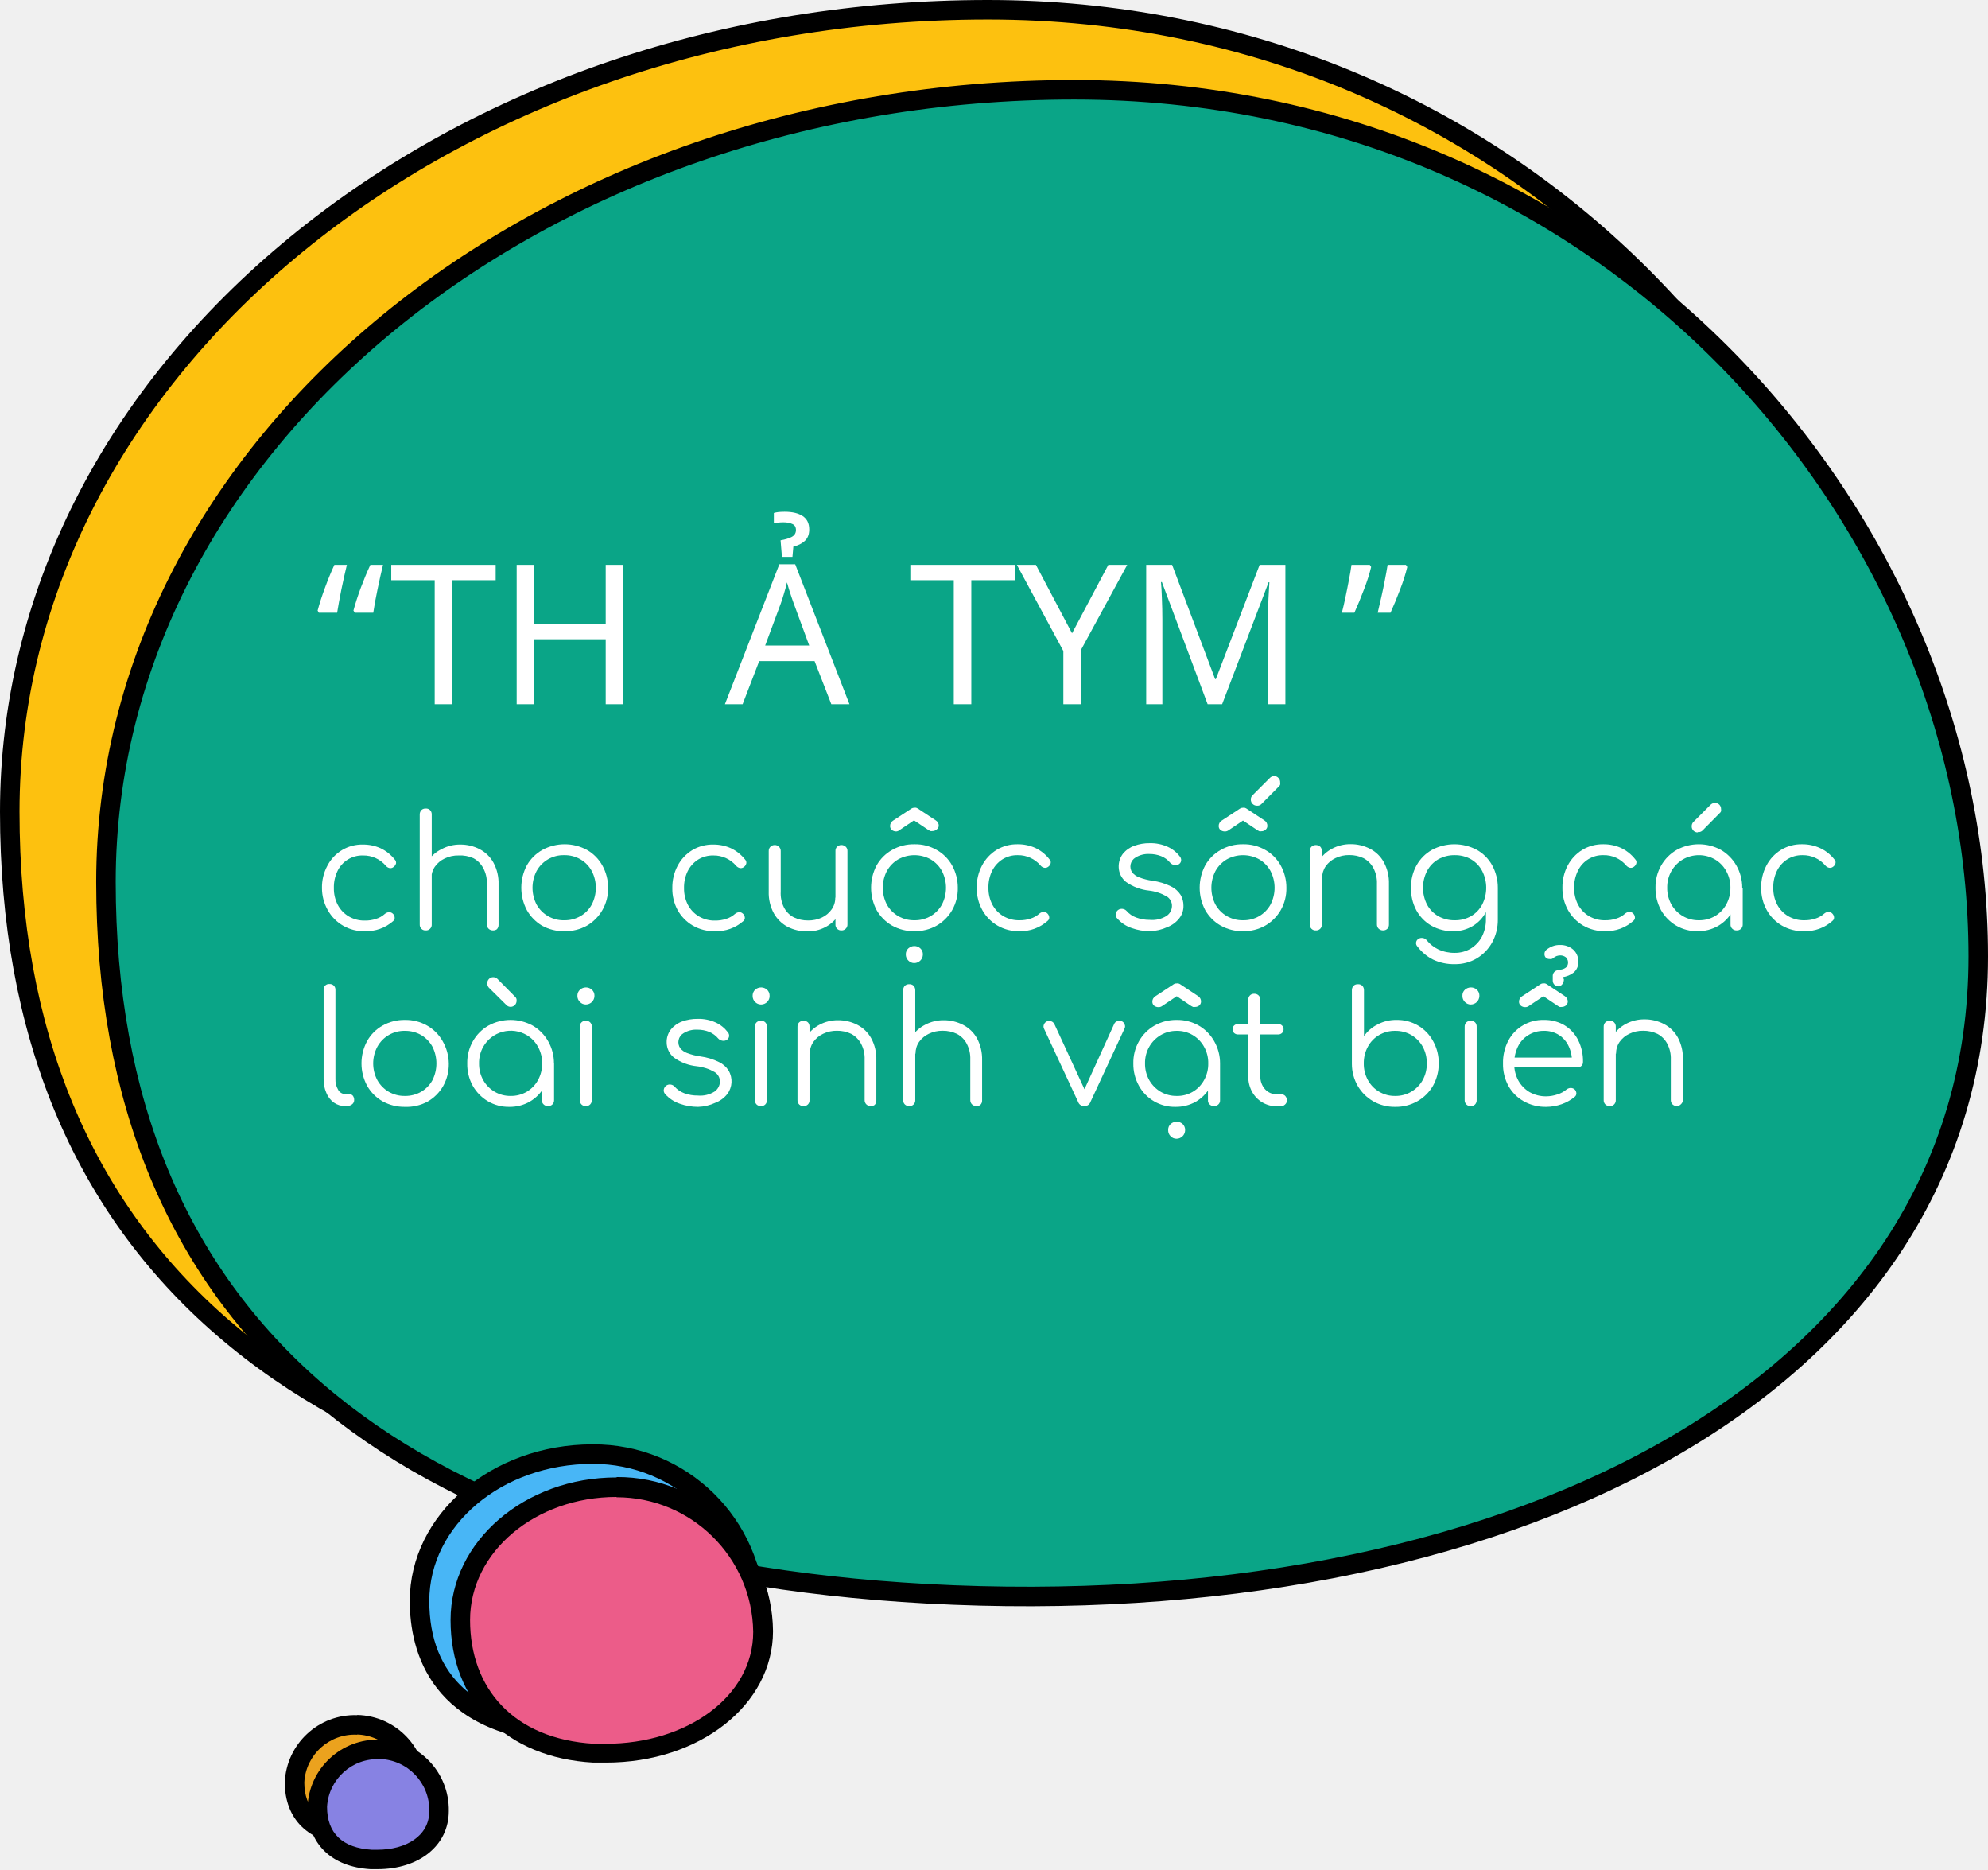
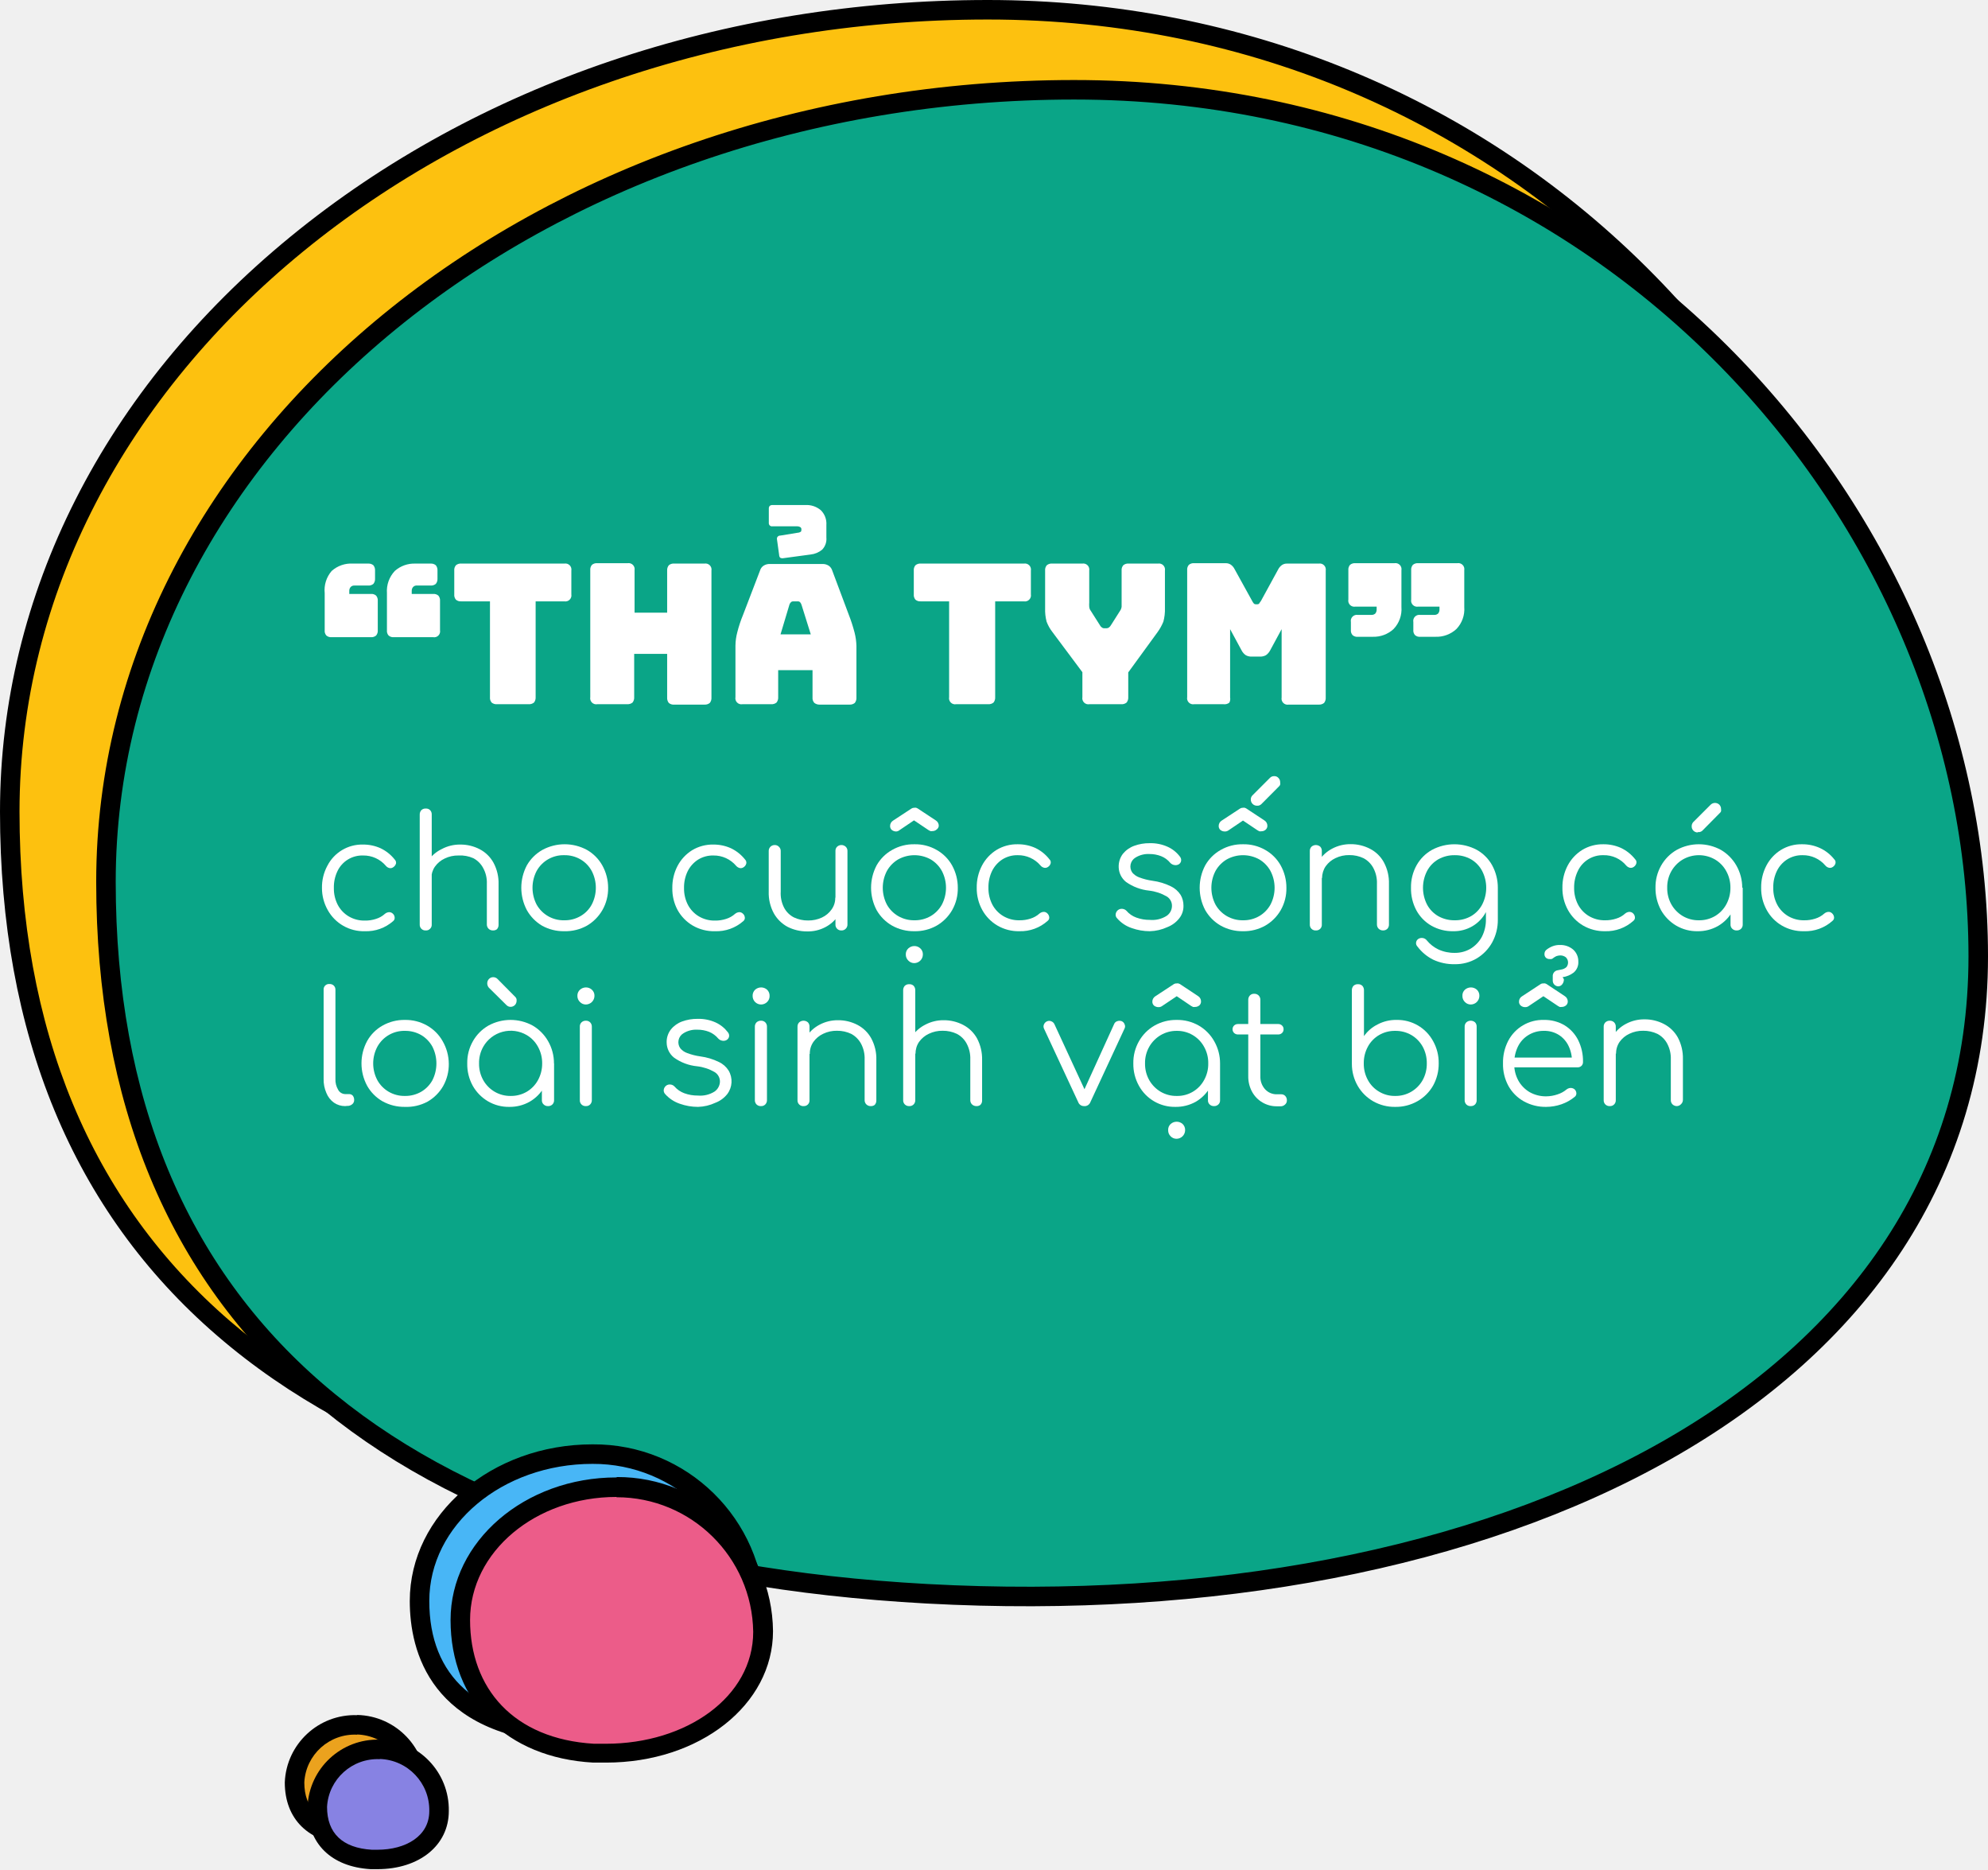
<svg xmlns="http://www.w3.org/2000/svg" viewBox="0 0 203.76 191.54">
  <g id="Layer_2" data-name="Layer 2">
    <g id="bubble_talk" data-name="bubble talk">
      <path d="M36.34,188l-.62,0c-3.51-.21-5.53-2.18-5.53-5.39a6.25,6.25,0,0,1,12.48.46C42.67,186,40.07,188,36.34,188Z" fill="#eba21e" />
      <path d="M36.61,177.73a5.24,5.24,0,0,1,5.06,5.35c0,2.54-2.39,3.95-5.33,3.95l-.56,0c-3-.18-4.59-1.69-4.59-4.39a5.17,5.17,0,0,1,5.42-4.89m0-2a7.18,7.18,0,0,0-7.42,6.89c0,3.76,2.42,6.14,6.47,6.39l.68,0c4.32,0,7.33-2.45,7.33-5.95a7.22,7.22,0,0,0-7.06-7.35Z" />
      <path d="M38.65,190.54l-.63,0c-3.51-.21-5.53-2.18-5.53-5.39a6.25,6.25,0,0,1,12.48.46C45,188.5,42.37,190.54,38.65,190.54Z" fill="#8782e3" />
      <path d="M38.91,180.24A5.24,5.24,0,0,1,44,185.59c0,2.54-2.39,3.95-5.32,3.95l-.57,0c-3-.18-4.59-1.69-4.59-4.39a5.18,5.18,0,0,1,5.42-4.89m0-2a7.18,7.18,0,0,0-7.42,6.89c0,3.75,2.42,6.14,6.47,6.38q.34,0,.69,0c4.31,0,7.32-2.45,7.32-5.95a7.22,7.22,0,0,0-7.06-7.35Z" />
      <path d="M96.41,157.39c-3.4,0-6.87-.09-10.32-.28C30.42,154.09,1,128.52,1,83.17S46,1,101.25,1c25.91,0,49.92,9.9,67.59,27.89C185.4,45.74,194.9,68.31,194.9,90.8,194.9,130.63,155.32,157.39,96.41,157.39Z" fill="#fdc10f" />
      <path d="M101.25,2c54.81,0,92.65,44,92.65,88.8,0,42.17-43.76,65.59-97.49,65.59-3.38,0-6.81-.09-10.27-.28C31.4,153.14,2,128,2,83.17S46.43,2,101.25,2m0-2C74.28,0,48.9,8.6,29.8,24.23S0,60.88,0,83.17C0,106,7.48,124.11,22.24,136.85,36.82,149.45,58.29,156.6,86,158.11c3.47.19,7,.28,10.38.28,27.42,0,52.27-6.14,70-17.29,19.32-12.17,29.53-29.57,29.53-50.3,0-22.76-9.6-45.58-26.35-62.61C151.69,10,127.43,0,101.25,0Z" />
      <path d="M202.76,98c0,44.83-49.46,68.47-107.76,65.31-54.74-3-84.14-28.11-84.14-72.94S55.29,9.2,110.1,9.2,202.76,53.17,202.76,98Z" fill="#0aa587" stroke="#000" stroke-miterlimit="10" stroke-width="2" />
      <path d="M59.91,177.73c-.59,0-1.18,0-1.79,0C48.35,177.14,43,172.3,43,164.05S50.94,149,60.73,149a16.55,16.55,0,0,1,16.65,16.38C77.38,172.77,70.36,177.73,59.91,177.73Z" fill="#48b6f6" />
      <path d="M60.73,150a15.59,15.59,0,0,1,15.65,15.38c0,7.31-7.39,11.36-16.47,11.36-.57,0-1.15,0-1.73,0C48.93,176.17,44,171.82,44,164.05S51.47,150,60.73,150m0-2C50.38,148,42,155.19,42,164.05c0,5.13,2.09,13.85,16.1,14.63.61,0,1.23,0,1.84,0,11,0,18.47-5.37,18.47-13.36A17.55,17.55,0,0,0,60.73,148Z" />
      <path d="M62.11,179.68c-.41,0-.83,0-1.25,0C52.42,179.18,47.18,174,47.18,166c0-7.5,7.18-13.61,16-13.61a14.94,14.94,0,0,1,15,14.79C78.23,174.2,71.15,179.68,62.11,179.68Z" fill="#ec5c89" />
      <path d="M63.2,153.42a14,14,0,0,1,14,13.79c0,6.65-6.82,11.47-15.11,11.47l-1.21,0C52.63,178.19,48.18,173,48.18,166s6.72-12.61,15-12.61m0-2c-9.39,0-17,6.55-17,14.61,0,8.38,5.74,14.12,14.62,14.61.44,0,.88,0,1.32,0,9.59,0,17.11-5.92,17.11-13.47a15.94,15.94,0,0,0-16-15.79Z" />
-       <text transform="translate(32.32 72.16)" font-size="20" fill="#fff" font-family="Bungee-Regular, Bungee">“TH<tspan x="41.98" y="0" letter-spacing="0em">Ả</tspan>
-         <tspan x="56.48" y="0" letter-spacing="-0.01em"> </tspan>
-         <tspan x="60.78" y="0" letter-spacing="0em">TYM</tspan>
-         <tspan x="104.98" y="0" letter-spacing="-0.01em">”</tspan>
-       </text>
+       <path d="M36.18,57.75h1.54a.77.77,0,0,1,.55.17.79.79,0,0,1,.17.55v.81a.79.79,0,0,1-.17.55.77.77,0,0,1-.55.17H36.34a.49.49,0,0,0-.4.15.57.57,0,0,0-.14.4v.31H38a.73.73,0,0,1,.55.17.75.75,0,0,1,.17.55v3a.74.74,0,0,1-.17.54.73.73,0,0,1-.55.17h-4a.73.73,0,0,1-.55-.17.7.7,0,0,1-.17-.54V60.78A3,3,0,0,1,34,58.5,3,3,0,0,1,36.18,57.75Zm6.4,0h1.54a.77.77,0,0,1,.55.17.79.79,0,0,1,.17.55v.81a.79.79,0,0,1-.17.55.77.77,0,0,1-.55.17H42.74a.47.47,0,0,0-.4.15.57.57,0,0,0-.14.4v.31h2.18a.74.74,0,0,1,.55.17.75.75,0,0,1,.17.55v3a.61.61,0,0,1-.72.71h-4a.71.71,0,0,1-.55-.17.7.7,0,0,1-.17-.54V60.78a3,3,0,0,1,.81-2.28A3,3,0,0,1,42.58,57.75Z" fill="#fff" />
+       <path d="M54.18,72.16H50.94a.77.77,0,0,1-.55-.17.75.75,0,0,1-.17-.56V61.62H47.28a.75.75,0,0,1-.55-.17.74.74,0,0,1-.17-.55V58.47a.74.74,0,0,1,.17-.55.75.75,0,0,1,.55-.17H57.84a.62.62,0,0,1,.72.72V60.9a.62.62,0,0,1-.72.72H54.9v9.81a.8.8,0,0,1-.17.56A.79.79,0,0,1,54.18,72.16Z" fill="#fff" />
+       <path d="M64.32,72.16h-3.1a.62.62,0,0,1-.72-.73v-13a.74.74,0,0,1,.17-.55.75.75,0,0,1,.55-.17h3.1a.62.62,0,0,1,.72.72v4.35h3.34V58.47a.79.79,0,0,1,.17-.55.75.75,0,0,1,.55-.17h3.1a.62.62,0,0,1,.72.72v13a.8.8,0,0,1-.17.56.79.79,0,0,1-.55.17H69.1a.75.75,0,0,1-.55-.17.8.8,0,0,1-.17-.56V67H65v4.43a.8.8,0,0,1-.17.56A.79.79,0,0,1,64.32,72.16Z" fill="#fff" />
+       <path d="M79.76,71.43a.8.8,0,0,1-.17.56.79.79,0,0,1-.55.17H76.1a.62.62,0,0,1-.72-.73V66.16a5.62,5.62,0,0,1,.19-1.38A13,13,0,0,1,76.16,63l1.74-4.54a.89.89,0,0,1,.37-.5,1.14,1.14,0,0,1,.65-.17H84.3a1.14,1.14,0,0,1,.63.17.93.93,0,0,1,.37.5L87,63a16.34,16.34,0,0,1,.59,1.82,6.14,6.14,0,0,1,.19,1.38v5.27a.8.8,0,0,1-.17.56.79.79,0,0,1-.55.17h-3a.87.87,0,0,1-.59-.17.72.72,0,0,1-.19-.56v-2.8H79.76Zm3.32-14.61-2.82.38a.46.46,0,0,1-.29-.05.38.38,0,0,1-.11-.27l-.22-1.59A.33.33,0,0,1,79.7,55a.35.35,0,0,1,.28-.12l1.78-.29a.52.52,0,0,0,.29-.09c.06,0,.09-.12.09-.25A.25.25,0,0,0,82,54a.6.6,0,0,0-.27-.07H79.18a.35.35,0,0,1-.29-.09.37.37,0,0,1-.09-.29V52.13a.42.42,0,0,1,.09-.29.43.43,0,0,1,.29-.09h3.36a2.26,2.26,0,0,1,1.59.53,1.93,1.93,0,0,1,.57,1.51v1.29a1.58,1.58,0,0,1-.44,1.25A2.23,2.23,0,0,1,83.08,56.82ZM80.9,62,80,65H83.1l-.94-3A.72.72,0,0,0,82,61.7a.28.28,0,0,0-.21-.08h-.5a.28.28,0,0,0-.21.08A.61.61,0,0,0,80.9,62Z" fill="#fff" />
+       <path d="M101.28,72.16H98a.62.62,0,0,1-.72-.73V61.62H94.38a.75.75,0,0,1-.55-.17.74.74,0,0,1-.17-.55V58.47a.74.74,0,0,1,.17-.55.75.75,0,0,1,.55-.17h10.56a.62.62,0,0,1,.72.72V60.9a.62.62,0,0,1-.72.72H102v9.81a.8.8,0,0,1-.17.56A.79.79,0,0,1,101.28,72.16Z" fill="#fff" />
+       <path d="M114.9,72.16h-3.24a.62.62,0,0,1-.72-.73V68.88l-3.06-4.1a4.1,4.1,0,0,1-.61-1.08,4.78,4.78,0,0,1-.15-1.38V58.47a.74.74,0,0,1,.17-.55.75.75,0,0,1,.55-.17h3.08a.62.62,0,0,1,.72.72v3.28a3,3,0,0,0,0,.42.75.75,0,0,0,.16.42l.92,1.45a.6.6,0,0,0,.21.25.4.4,0,0,0,.27.09h.2a.44.44,0,0,0,.27-.09.79.79,0,0,0,.21-.25l.92-1.45a.94.94,0,0,0,.16-.42c0-.14,0-.28,0-.42V58.47a.74.74,0,0,1,.17-.55.75.75,0,0,1,.55-.17h3a.62.62,0,0,1,.72.72v3.85a4.72,4.72,0,0,1-.16,1.38,5.08,5.08,0,0,1-.6,1.08l-3,4.12v2.53a.8.8,0,0,1-.17.56A.79.79,0,0,1,114.9,72.16Z" fill="#fff" />
+       <path d="M125.4,72.16h-3a.62.62,0,0,1-.72-.73v-13a.74.74,0,0,1,.17-.55.75.75,0,0,1,.55-.17h3.22a.9.9,0,0,1,.53.15,1.23,1.23,0,0,1,.39.46l1.8,3.26a1.3,1.3,0,0,0,.17.26.24.24,0,0,0,.19.08h.18a.26.26,0,0,0,.19-.08c0-.06.1-.14.17-.26L131,58.36a1.23,1.23,0,0,1,.39-.46.88.88,0,0,1,.53-.15h3.24a.62.62,0,0,1,.72.72v13a.8.8,0,0,1-.17.56.79.79,0,0,1-.55.17h-3.08a.62.62,0,0,1-.72-.73v-7l-1.18,2.18a1.39,1.39,0,0,1-.43.49,1.22,1.22,0,0,1-.63.14h-.8a1.18,1.18,0,0,1-.63-.14,1.3,1.3,0,0,1-.43-.49l-1.18-2.18v7A.8.8,0,0,1,126,72,.79.79,0,0,1,125.4,72.16Z" fill="#fff" />
+       <path d="M140.72,65.25h-1.54a.71.71,0,0,1-.55-.17.7.7,0,0,1-.17-.54v-.8a.62.62,0,0,1,.72-.73h1.38a.57.57,0,0,0,.4-.14.62.62,0,0,0,.14-.41v-.3h-2.18a.62.62,0,0,1-.72-.73v-3a.74.74,0,0,1,.17-.55.75.75,0,0,1,.55-.17h4a.62.62,0,0,1,.72.72v3.77a2.93,2.93,0,0,1-.81,2.26A3,3,0,0,1,140.72,65.25Zm6.4,0h-1.54a.71.71,0,0,1-.55-.17.7.7,0,0,1-.17-.54v-.8a.62.62,0,0,1,.72-.73H147a.57.57,0,0,0,.4-.14.62.62,0,0,0,.14-.41v-.3h-2.18a.62.62,0,0,1-.72-.73v-3a.74.74,0,0,1,.17-.55.75.75,0,0,1,.55-.17h4a.62.62,0,0,1,.72.72v3.77a2.93,2.93,0,0,1-.81,2.26A3,3,0,0,1,147.12,65.25Z" fill="#fff" />
      <path d="M37.39,95.42a4.21,4.21,0,0,1-3.8-2.17A4.57,4.57,0,0,1,33,91a4.63,4.63,0,0,1,.55-2.28,4,4,0,0,1,3.66-2.18,4.3,4.3,0,0,1,1.8.38,4.09,4.09,0,0,1,1.45,1.16.45.45,0,0,1,.13.4.68.68,0,0,1-.28.38.48.48,0,0,1-.39.09.67.67,0,0,1-.37-.23,3,3,0,0,0-2.34-1.06,2.81,2.81,0,0,0-2.63,1.62A3.79,3.79,0,0,0,34.22,91a3.61,3.61,0,0,0,.4,1.72,3,3,0,0,0,1.12,1.18,3.12,3.12,0,0,0,1.65.43,3.41,3.41,0,0,0,1.14-.17,2.39,2.39,0,0,0,.92-.52.74.74,0,0,1,.4-.17.53.53,0,0,1,.39.13.57.57,0,0,1,.21.4.41.41,0,0,1-.15.38A4.16,4.16,0,0,1,37.39,95.42Z" fill="#fff" />
      <path d="M43.65,91.77a.62.62,0,0,1-.46-.17.64.64,0,0,1-.17-.45V83.47a.65.65,0,0,1,.17-.46.61.61,0,0,1,.46-.16.57.57,0,0,1,.43.16.61.61,0,0,1,.17.46v7.68a.6.6,0,0,1-.17.45A.58.58,0,0,1,43.65,91.77Zm0,3.57a.58.58,0,0,1-.63-.61V87.21a.61.61,0,0,1,.17-.45.62.62,0,0,1,.46-.17.58.58,0,0,1,.43.17.57.57,0,0,1,.17.45v7.52a.55.55,0,0,1-.17.44A.54.54,0,0,1,43.65,95.34Zm6.87,0a.6.6,0,0,1-.62-.61V90.57a3.1,3.1,0,0,0-.38-1.63,2.42,2.42,0,0,0-1-1A3.3,3.3,0,0,0,47,87.66a3.12,3.12,0,0,0-1.42.31,2.55,2.55,0,0,0-1,.83,2.08,2.08,0,0,0-.37,1.2h-.88a3.47,3.47,0,0,1,.55-1.8A3.56,3.56,0,0,1,45.28,87a3.94,3.94,0,0,1,1.89-.46,4.25,4.25,0,0,1,2,.48,3.41,3.41,0,0,1,1.41,1.38,4.39,4.39,0,0,1,.52,2.22v4.16a.64.64,0,0,1-.17.44A.62.62,0,0,1,50.52,95.34Z" fill="#fff" />
      <path d="M57.84,95.42a4.55,4.55,0,0,1-2.29-.57A4.33,4.33,0,0,1,54,93.26a4.91,4.91,0,0,1,0-4.59,4.23,4.23,0,0,1,1.59-1.58,4.79,4.79,0,0,1,4.57,0,4.18,4.18,0,0,1,1.57,1.58,4.71,4.71,0,0,1,.6,2.3,4.46,4.46,0,0,1-.59,2.29,4.38,4.38,0,0,1-1.58,1.59A4.54,4.54,0,0,1,57.84,95.42Zm0-1.12a3.19,3.19,0,0,0,1.66-.43,3,3,0,0,0,1.15-1.18,3.73,3.73,0,0,0,0-3.44,3.06,3.06,0,0,0-1.15-1.19,3.19,3.19,0,0,0-1.66-.43A3.14,3.14,0,0,0,55,89.25a3.73,3.73,0,0,0,0,3.44,3.16,3.16,0,0,0,2.83,1.61Z" fill="#fff" />
      <path d="M73.28,95.42A4.31,4.31,0,0,1,71,94.84a4.23,4.23,0,0,1-1.55-1.59A4.57,4.57,0,0,1,68.91,91a4.74,4.74,0,0,1,.54-2.28,4.18,4.18,0,0,1,1.49-1.6,4.06,4.06,0,0,1,2.18-.58,4.3,4.3,0,0,1,1.8.38,4.09,4.09,0,0,1,1.45,1.16.44.44,0,0,1,.12.4.62.62,0,0,1-.27.38.5.5,0,0,1-.39.09.73.73,0,0,1-.38-.23,3,3,0,0,0-2.33-1.06,2.86,2.86,0,0,0-1.58.43,3,3,0,0,0-1.06,1.19A3.78,3.78,0,0,0,70.11,91a3.61,3.61,0,0,0,.4,1.72,3,3,0,0,0,1.12,1.18,3.12,3.12,0,0,0,1.65.43,3.49,3.49,0,0,0,1.14-.17,2.47,2.47,0,0,0,.92-.52.74.74,0,0,1,.4-.17.49.49,0,0,1,.38.13.58.58,0,0,1,.22.4.41.41,0,0,1-.15.38A4.16,4.16,0,0,1,73.28,95.42Z" fill="#fff" />
      <path d="M82.72,95.44a4.38,4.38,0,0,1-2-.47,3.55,3.55,0,0,1-1.41-1.39,4.39,4.39,0,0,1-.52-2.22V87.2a.6.6,0,0,1,.17-.43.6.6,0,0,1,.44-.18.57.57,0,0,1,.44.18.57.57,0,0,1,.18.43v4.16A3.2,3.2,0,0,0,80.36,93a2.36,2.36,0,0,0,1,1,3.3,3.3,0,0,0,1.46.32,3.25,3.25,0,0,0,1.42-.3,2.51,2.51,0,0,0,1-.84,2,2,0,0,0,.37-1.2h.88a3.6,3.6,0,0,1-.55,1.8A3.56,3.56,0,0,1,84.6,95,3.82,3.82,0,0,1,82.72,95.44Zm3.52-.1a.57.57,0,0,1-.44-.17.57.57,0,0,1-.17-.45V87.2a.57.57,0,0,1,.17-.44.65.65,0,0,1,.88,0,.57.57,0,0,1,.18.44v7.52a.58.58,0,0,1-.18.45A.57.57,0,0,1,86.24,95.34Z" fill="#fff" />
      <path d="M93.72,95.42a4.54,4.54,0,0,1-2.28-.57,4.26,4.26,0,0,1-1.59-1.59,4.91,4.91,0,0,1,0-4.59,4.16,4.16,0,0,1,1.59-1.58,4.44,4.44,0,0,1,2.28-.58,4.39,4.39,0,0,1,2.28.58,4.13,4.13,0,0,1,1.58,1.58,4.71,4.71,0,0,1,.59,2.3,4.46,4.46,0,0,1-.58,2.29A4.33,4.33,0,0,1,96,94.85,4.49,4.49,0,0,1,93.72,95.42Zm0-1.12a3.22,3.22,0,0,0,1.67-.43,3.1,3.1,0,0,0,1.15-1.18,3.73,3.73,0,0,0,0-3.44,3.13,3.13,0,0,0-1.15-1.19,3.44,3.44,0,0,0-3.33,0,3.16,3.16,0,0,0-1.16,1.19,3.73,3.73,0,0,0,0,3.44,3.13,3.13,0,0,0,1.16,1.18A3.21,3.21,0,0,0,93.72,94.3Zm-1.85-9.1a.73.73,0,0,1-.46-.15.52.52,0,0,1-.18-.41.64.64,0,0,1,.3-.55l1.89-1.24a.52.52,0,0,1,.3-.08.5.5,0,0,1,.18,0,.59.59,0,0,1,.14.06l1.88,1.24a.64.64,0,0,1,.3.55A.52.52,0,0,1,96,85a.64.64,0,0,1-.44.16.6.6,0,0,1-.2,0l-.19-.1-1.49-1-1.48,1A.6.6,0,0,1,91.87,85.2Zm1.84,13.49a.83.83,0,0,1-.61-.26.85.85,0,0,1-.26-.62.81.81,0,0,1,.27-.64.91.91,0,0,1,.61-.23.88.88,0,0,1,.6.23.81.81,0,0,1,.27.64.89.89,0,0,1-.88.88Z" fill="#fff" />
      <path d="M104.48,95.42a4.29,4.29,0,0,1-2.25-.58,4.23,4.23,0,0,1-1.55-1.59,4.57,4.57,0,0,1-.57-2.28,4.74,4.74,0,0,1,.54-2.28,4.18,4.18,0,0,1,1.49-1.6,4.06,4.06,0,0,1,2.18-.58,4.3,4.3,0,0,1,1.8.38,4,4,0,0,1,1.44,1.16.42.42,0,0,1,.13.4.62.62,0,0,1-.27.38.5.5,0,0,1-.39.09.69.69,0,0,1-.38-.23,3,3,0,0,0-2.33-1.06,2.86,2.86,0,0,0-1.58.43,3,3,0,0,0-1.06,1.19,3.78,3.78,0,0,0-.37,1.72,3.61,3.61,0,0,0,.4,1.72,3,3,0,0,0,1.12,1.18,3.12,3.12,0,0,0,1.65.43,3.49,3.49,0,0,0,1.14-.17,2.47,2.47,0,0,0,.92-.52.74.74,0,0,1,.4-.17.49.49,0,0,1,.38.13.62.62,0,0,1,.22.4.41.41,0,0,1-.15.38A4.16,4.16,0,0,1,104.48,95.42Z" fill="#fff" />
      <path d="M117.85,95.42A5.53,5.53,0,0,1,116,95.1a3.41,3.41,0,0,1-1.5-1,.51.51,0,0,1-.15-.43.65.65,0,0,1,.24-.42.63.63,0,0,1,.47-.12.67.67,0,0,1,.4.2,2.39,2.39,0,0,0,1,.69,3.92,3.92,0,0,0,1.4.24,2.76,2.76,0,0,0,1.71-.41,1.24,1.24,0,0,0,.55-1,1.11,1.11,0,0,0-.55-1,4.63,4.63,0,0,0-1.79-.59,5,5,0,0,1-2.37-.89,2,2,0,0,1-.75-1.52,2.15,2.15,0,0,1,.43-1.36,2.67,2.67,0,0,1,1.16-.82,4.48,4.48,0,0,1,1.58-.27,4.21,4.21,0,0,1,1.85.37,3.24,3.24,0,0,1,1.25,1,.55.55,0,0,1,.13.43.51.51,0,0,1-.25.37.66.66,0,0,1-.44.07.73.73,0,0,1-.43-.23,2.29,2.29,0,0,0-.93-.68,3.22,3.22,0,0,0-1.21-.22,2.45,2.45,0,0,0-1.41.36,1.07,1.07,0,0,0-.33,1.55,1.74,1.74,0,0,0,.69.48,6.38,6.38,0,0,0,1.37.35,6.06,6.06,0,0,1,1.89.57,2.44,2.44,0,0,1,1,.88,2.17,2.17,0,0,1,.29,1.09,2,2,0,0,1-.44,1.32,2.86,2.86,0,0,1-1.21.89A4.57,4.57,0,0,1,117.85,95.42Z" fill="#fff" />
      <path d="M127.4,95.42a4.54,4.54,0,0,1-2.28-.57,4.26,4.26,0,0,1-1.59-1.59,4.91,4.91,0,0,1,0-4.59,4.16,4.16,0,0,1,1.59-1.58,4.44,4.44,0,0,1,2.28-.58,4.39,4.39,0,0,1,2.28.58,4.13,4.13,0,0,1,1.58,1.58,4.71,4.71,0,0,1,.59,2.3,4.46,4.46,0,0,1-.58,2.29,4.33,4.33,0,0,1-1.59,1.59A4.49,4.49,0,0,1,127.4,95.42Zm0-1.12a3.22,3.22,0,0,0,1.67-.43,3.1,3.1,0,0,0,1.15-1.18,3.73,3.73,0,0,0,0-3.44,3.13,3.13,0,0,0-1.15-1.19,3.44,3.44,0,0,0-3.33,0,3.16,3.16,0,0,0-1.16,1.19,3.73,3.73,0,0,0,0,3.44,3.13,3.13,0,0,0,1.16,1.18A3.21,3.21,0,0,0,127.4,94.3Zm-1.85-9.1a.71.71,0,0,1-.46-.15.52.52,0,0,1-.18-.41.64.64,0,0,1,.3-.55l1.89-1.24a.52.52,0,0,1,.3-.08.5.5,0,0,1,.18,0,.59.59,0,0,1,.14.06l1.88,1.24a.64.64,0,0,1,.3.55.52.52,0,0,1-.18.4.64.64,0,0,1-.44.16.56.56,0,0,1-.2,0l-.19-.1-1.49-1-1.48,1A.6.6,0,0,1,125.55,85.2Zm3.28-2.64a.63.63,0,0,1-.63-.63.59.59,0,0,1,.15-.41l1.81-1.81a.57.57,0,0,1,.43-.18.55.55,0,0,1,.45.19.6.6,0,0,1,.17.45.62.62,0,0,1,0,.23.41.41,0,0,1-.13.19l-1.8,1.81A.57.57,0,0,1,128.83,82.56Z" fill="#fff" />
      <path d="M134.88,95.34a.58.58,0,0,1-.63-.61V87.21a.61.61,0,0,1,.17-.45.68.68,0,0,1,.9,0,.61.61,0,0,1,.16.45v7.52a.57.57,0,0,1-.6.61Zm6.88,0a.64.64,0,0,1-.45-.17.6.6,0,0,1-.18-.44V90.57a3.2,3.2,0,0,0-.37-1.63,2.44,2.44,0,0,0-1-1,3.3,3.3,0,0,0-1.46-.32,3.15,3.15,0,0,0-1.42.31,2.55,2.55,0,0,0-1,.83,2.08,2.08,0,0,0-.37,1.2h-.88a3.55,3.55,0,0,1,1.91-3,3.94,3.94,0,0,1,1.89-.46,4.25,4.25,0,0,1,2,.48,3.35,3.35,0,0,1,1.41,1.38,4.39,4.39,0,0,1,.52,2.22v4.16a.6.6,0,0,1-.17.44A.61.61,0,0,1,141.76,95.34Z" fill="#fff" />
      <path d="M148.94,95.42a4.36,4.36,0,0,1-2.24-.57,4.05,4.05,0,0,1-1.53-1.57,4.7,4.7,0,0,1-.55-2.31,4.57,4.57,0,0,1,.58-2.32,4.11,4.11,0,0,1,1.58-1.57,4.89,4.89,0,0,1,4.58,0,4.08,4.08,0,0,1,1.57,1.57,4.78,4.78,0,0,1,.59,2.32l-.72.39a4.35,4.35,0,0,1-.5,2.1,3.65,3.65,0,0,1-1.37,1.44A3.76,3.76,0,0,1,148.94,95.42Zm.16,3.38a5,5,0,0,1-2.22-.47A4.57,4.57,0,0,1,145.29,97a.5.5,0,0,1-.15-.42.52.52,0,0,1,.23-.37.64.64,0,0,1,.47-.09.62.62,0,0,1,.4.24,3.48,3.48,0,0,0,1.19.93,3.89,3.89,0,0,0,1.69.35,3.15,3.15,0,0,0,1.61-.43A3.22,3.22,0,0,0,151.88,96a3.84,3.84,0,0,0,.42-1.84V91.76l.46-.93.76.14v3.27a4.76,4.76,0,0,1-.58,2.33,4.39,4.39,0,0,1-1.57,1.63A4.3,4.3,0,0,1,149.1,98.8Zm0-4.5a3.29,3.29,0,0,0,1.67-.42,3,3,0,0,0,1.14-1.18,3.77,3.77,0,0,0,0-3.46,3,3,0,0,0-1.14-1.19,3.29,3.29,0,0,0-1.67-.42,3.33,3.33,0,0,0-1.68.42,3,3,0,0,0-1.15,1.19,3.77,3.77,0,0,0,0,3.46,3,3,0,0,0,1.15,1.18A3.33,3.33,0,0,0,149.07,94.3Z" fill="#fff" />
      <path d="M164.51,95.42a4.34,4.34,0,0,1-2.25-.58,4.23,4.23,0,0,1-1.55-1.59,4.57,4.57,0,0,1-.57-2.28,4.74,4.74,0,0,1,.54-2.28,4.18,4.18,0,0,1,1.49-1.6,4.06,4.06,0,0,1,2.18-.58,4.3,4.3,0,0,1,1.8.38,4.09,4.09,0,0,1,1.45,1.16.42.42,0,0,1,.12.4.62.62,0,0,1-.27.38.5.5,0,0,1-.39.09.73.73,0,0,1-.38-.23,2.94,2.94,0,0,0-2.33-1.06,2.81,2.81,0,0,0-2.63,1.62,3.79,3.79,0,0,0-.38,1.72,3.61,3.61,0,0,0,.4,1.72,3,3,0,0,0,1.12,1.18,3.12,3.12,0,0,0,1.65.43,3.45,3.45,0,0,0,1.14-.17,2.39,2.39,0,0,0,.92-.52.74.74,0,0,1,.4-.17.53.53,0,0,1,.39.13.61.61,0,0,1,.21.4.41.41,0,0,1-.15.38A4.16,4.16,0,0,1,164.51,95.42Z" fill="#fff" />
      <path d="M174,95.42a4.19,4.19,0,0,1-2.21-.58,4.3,4.3,0,0,1-1.55-1.59,4.67,4.67,0,0,1-.56-2.28,4.44,4.44,0,0,1,.58-2.28,4.28,4.28,0,0,1,1.59-1.6,4.73,4.73,0,0,1,4.54,0,4.33,4.33,0,0,1,1.58,1.6,4.56,4.56,0,0,1,.6,2.28l-.49.39a4,4,0,0,1-2,3.53A4.12,4.12,0,0,1,174,95.42Zm.12-1.12a3.19,3.19,0,0,0,1.66-.43,3.13,3.13,0,0,0,1.15-1.19,3.5,3.5,0,0,0,.43-1.71,3.44,3.44,0,0,0-.43-1.71,3.13,3.13,0,0,0-1.15-1.19,3.31,3.31,0,0,0-3.3,0,3.26,3.26,0,0,0-1.17,1.19,3.34,3.34,0,0,0-.43,1.71,3.39,3.39,0,0,0,.43,1.71,3.26,3.26,0,0,0,1.17,1.19A3.16,3.16,0,0,0,174.12,94.3Zm-.11-9a.61.61,0,0,1-.62-.62.64.64,0,0,1,.14-.42l1.81-1.81a.64.64,0,0,1,.88,0,.63.63,0,0,1,.18.46.85.85,0,0,1,0,.22.45.45,0,0,1-.14.19l-1.79,1.81A.57.57,0,0,1,174,85.26ZM178,95.34a.6.6,0,0,1-.45-.17.56.56,0,0,1-.18-.44V92l.31-1.27.94.24v3.76a.59.59,0,0,1-.17.44A.6.6,0,0,1,178,95.34Z" fill="#fff" />
      <path d="M184.88,95.42a4.29,4.29,0,0,1-2.25-.58,4.15,4.15,0,0,1-1.55-1.59,4.57,4.57,0,0,1-.57-2.28,4.74,4.74,0,0,1,.54-2.28,4.11,4.11,0,0,1,1.49-1.6,4,4,0,0,1,2.18-.58,4.3,4.3,0,0,1,1.8.38A4,4,0,0,1,188,88.05a.42.42,0,0,1,.13.4.62.62,0,0,1-.27.38.5.5,0,0,1-.39.09.69.69,0,0,1-.38-.23,3,3,0,0,0-2.33-1.06,2.86,2.86,0,0,0-1.58.43,2.92,2.92,0,0,0-1.06,1.19,3.78,3.78,0,0,0-.37,1.72,3.61,3.61,0,0,0,.4,1.72,3,3,0,0,0,1.12,1.18,3.12,3.12,0,0,0,1.65.43,3.49,3.49,0,0,0,1.14-.17,2.47,2.47,0,0,0,.92-.52.74.74,0,0,1,.4-.17.49.49,0,0,1,.38.13.62.62,0,0,1,.22.4.41.41,0,0,1-.15.38A4.16,4.16,0,0,1,184.88,95.42Z" fill="#fff" />
      <path d="M35.37,113.34a2,2,0,0,1-1.14-.35,2.25,2.25,0,0,1-.78-1,3.4,3.4,0,0,1-.28-1.44v-9.12a.55.55,0,0,1,.6-.6.6.6,0,0,1,.44.16.58.58,0,0,1,.17.44v9.12a2,2,0,0,0,.28,1.12.84.84,0,0,0,.71.44h.4a.5.5,0,0,1,.39.16.7.7,0,0,1,.14.44.54.54,0,0,1-.2.44.74.74,0,0,1-.52.17Z" fill="#fff" />
      <path d="M41.5,113.42a4.6,4.6,0,0,1-2.29-.57,4.23,4.23,0,0,1-1.58-1.59,4.83,4.83,0,0,1,0-4.59,4.13,4.13,0,0,1,1.58-1.58,4.51,4.51,0,0,1,2.29-.58,4.44,4.44,0,0,1,2.28.58,4.2,4.2,0,0,1,1.58,1.58A4.71,4.71,0,0,1,46,109a4.56,4.56,0,0,1-.58,2.29,4.33,4.33,0,0,1-1.59,1.59A4.54,4.54,0,0,1,41.5,113.42Zm0-1.12a3.25,3.25,0,0,0,1.67-.43,3.1,3.1,0,0,0,1.15-1.18,3.81,3.81,0,0,0,0-3.44,3.13,3.13,0,0,0-1.15-1.19,3.25,3.25,0,0,0-1.67-.43,3.14,3.14,0,0,0-2.82,1.62,3.65,3.65,0,0,0,0,3.44,3.13,3.13,0,0,0,1.16,1.18A3.19,3.19,0,0,0,41.5,112.3Z" fill="#fff" />
      <path d="M52.21,113.42a4.19,4.19,0,0,1-2.21-.58,4.3,4.3,0,0,1-1.55-1.59,4.56,4.56,0,0,1-.56-2.28,4.44,4.44,0,0,1,.58-2.28,4.28,4.28,0,0,1,1.59-1.6,4.73,4.73,0,0,1,4.54,0,4.33,4.33,0,0,1,1.58,1.6,4.56,4.56,0,0,1,.6,2.28l-.49.39a4,4,0,0,1-2,3.53A4.12,4.12,0,0,1,52.21,113.42Zm.12-1.12a3.19,3.19,0,0,0,1.66-.43,3.13,3.13,0,0,0,1.15-1.19,3.5,3.5,0,0,0,.43-1.71,3.44,3.44,0,0,0-.43-1.71A3.13,3.13,0,0,0,54,106.07a3.24,3.24,0,0,0-4.47,1.19,3.34,3.34,0,0,0-.43,1.71,3.39,3.39,0,0,0,.43,1.71,3.17,3.17,0,0,0,2.81,1.62Zm0-9.13a.58.58,0,0,1-.42-.18l-1.81-1.79a.69.69,0,0,1-.16-.43.62.62,0,0,1,.18-.46.58.58,0,0,1,.43-.18.61.61,0,0,1,.45.19l1.79,1.81a.46.46,0,0,1,.16.4.64.64,0,0,1-.17.45A.62.62,0,0,1,52.32,103.17Zm3.84,10.17a.6.6,0,0,1-.45-.17.56.56,0,0,1-.18-.44V110l.31-1.27.94.24v3.76a.59.59,0,0,1-.17.44A.6.6,0,0,1,56.16,113.34Z" fill="#fff" />
      <path d="M60.05,102.93a.83.83,0,0,1-.61-.26.85.85,0,0,1-.26-.62.81.81,0,0,1,.27-.64.91.91,0,0,1,.61-.23.88.88,0,0,1,.6.23.81.81,0,0,1,.27.64.89.89,0,0,1-.88.88Zm0,10.41a.58.58,0,0,1-.62-.62v-7.51a.57.57,0,0,1,.17-.45.61.61,0,0,1,.45-.17.6.6,0,0,1,.44.17.61.61,0,0,1,.17.45v7.51a.61.61,0,0,1-.17.45A.57.57,0,0,1,60.06,113.34Z" fill="#fff" />
      <path d="M71.55,113.42a5.53,5.53,0,0,1-1.87-.32,3.51,3.51,0,0,1-1.51-1,.54.54,0,0,1-.14-.43.65.65,0,0,1,.24-.42.61.61,0,0,1,.46-.12.64.64,0,0,1,.4.2,2.49,2.49,0,0,0,1,.69,3.92,3.92,0,0,0,1.4.24,2.76,2.76,0,0,0,1.71-.41,1.29,1.29,0,0,0,.55-1,1.13,1.13,0,0,0-.55-1,4.63,4.63,0,0,0-1.79-.59,4.87,4.87,0,0,1-2.37-.89,2,2,0,0,1-.75-1.52,2.09,2.09,0,0,1,.43-1.36,2.64,2.64,0,0,1,1.15-.82,4.5,4.5,0,0,1,1.59-.27,4.24,4.24,0,0,1,1.85.37,3.32,3.32,0,0,1,1.25,1,.55.55,0,0,1,.13.43.53.53,0,0,1-.26.37.64.64,0,0,1-.44.07.73.73,0,0,1-.42-.23,2.43,2.43,0,0,0-.93-.68,3.26,3.26,0,0,0-1.21-.22,2.45,2.45,0,0,0-1.41.36,1.07,1.07,0,0,0-.33,1.55,1.6,1.6,0,0,0,.69.48,6.22,6.22,0,0,0,1.37.35,6.06,6.06,0,0,1,1.89.57,2.34,2.34,0,0,1,1,.88,2.17,2.17,0,0,1-.14,2.41,2.83,2.83,0,0,1-1.22.89A4.49,4.49,0,0,1,71.55,113.42Z" fill="#fff" />
      <path d="M78,102.93a.87.87,0,0,1-.86-.88.84.84,0,0,1,.26-.64.93.93,0,0,1,.62-.23.92.92,0,0,1,.6.23.84.84,0,0,1,.26.64.84.84,0,0,1-.25.62A.88.88,0,0,1,78,102.93Zm0,10.41a.6.6,0,0,1-.46-.17.61.61,0,0,1-.17-.45v-7.51a.61.61,0,0,1,.17-.45.64.64,0,0,1,.46-.17.6.6,0,0,1,.44.17.61.61,0,0,1,.17.45v7.51a.61.61,0,0,1-.17.45A.57.57,0,0,1,78,113.34Z" fill="#fff" />
      <path d="M82.37,113.34a.58.58,0,0,1-.63-.61v-7.52a.61.61,0,0,1,.17-.45.68.68,0,0,1,.9,0,.61.61,0,0,1,.16.45v7.52a.57.57,0,0,1-.6.61Zm6.88,0a.61.61,0,0,1-.45-.17.6.6,0,0,1-.18-.44v-4.16a3.2,3.2,0,0,0-.37-1.63,2.5,2.5,0,0,0-1-1,3.3,3.3,0,0,0-1.46-.32,3.12,3.12,0,0,0-1.42.31,2.55,2.55,0,0,0-1,.83A2.08,2.08,0,0,0,83,108h-.88a3.47,3.47,0,0,1,.55-1.8A3.56,3.56,0,0,1,84,105a3.94,3.94,0,0,1,1.89-.46,4.25,4.25,0,0,1,2,.48,3.41,3.41,0,0,1,1.41,1.38,4.39,4.39,0,0,1,.52,2.22v4.16a.64.64,0,0,1-.17.44A.61.61,0,0,1,89.25,113.34Z" fill="#fff" />
      <path d="M93.2,109.77a.64.64,0,0,1-.46-.17.64.64,0,0,1-.17-.45v-7.68a.65.65,0,0,1,.17-.46.63.63,0,0,1,.46-.16.6.6,0,0,1,.44.16.65.65,0,0,1,.17.46v7.68a.64.64,0,0,1-.17.45A.6.6,0,0,1,93.2,109.77Zm0,3.57a.6.6,0,0,1-.46-.17.59.59,0,0,1-.17-.44v-7.52a.61.61,0,0,1,.17-.45.64.64,0,0,1,.46-.17.6.6,0,0,1,.44.17.61.61,0,0,1,.17.45v7.52a.59.59,0,0,1-.17.44A.57.57,0,0,1,93.2,113.34Zm6.88,0a.64.64,0,0,1-.45-.17.6.6,0,0,1-.18-.44v-4.16a3.2,3.2,0,0,0-.37-1.63,2.39,2.39,0,0,0-1-1,3.3,3.3,0,0,0-1.46-.32,3.15,3.15,0,0,0-1.42.31,2.55,2.55,0,0,0-1,.83,2.07,2.07,0,0,0-.36,1.2h-.88a3.46,3.46,0,0,1,.54-1.8A3.56,3.56,0,0,1,94.83,105a3.94,3.94,0,0,1,1.89-.46,4.25,4.25,0,0,1,2,.48,3.43,3.43,0,0,1,1.42,1.38,4.5,4.5,0,0,1,.52,2.22v4.16a.6.6,0,0,1-.18.44A.61.61,0,0,1,100.08,113.34Z" fill="#fff" />
      <path d="M111.09,113.34a.62.62,0,0,1-.58-.41L107,105.39a.51.51,0,0,1,0-.42.59.59,0,0,1,.32-.32.54.54,0,0,1,.43,0,.57.57,0,0,1,.32.29l3.41,7.38h-.65l3.36-7.38a.5.5,0,0,1,.32-.3.66.66,0,0,1,.46,0,.54.54,0,0,1,.3.33.47.47,0,0,1,0,.4l-3.51,7.56A.63.63,0,0,1,111.09,113.34Z" fill="#fff" />
      <path d="M120.48,113.42a4.18,4.18,0,0,1-3.75-2.17,4.57,4.57,0,0,1-.57-2.28,4.44,4.44,0,0,1,.58-2.28,4.28,4.28,0,0,1,1.59-1.6,4.47,4.47,0,0,1,2.28-.58,4.4,4.4,0,0,1,2.26.58,4.26,4.26,0,0,1,1.58,1.6,4.56,4.56,0,0,1,.6,2.28l-.49.39a4,4,0,0,1-.54,2.07,4.06,4.06,0,0,1-1.45,1.46A4.16,4.16,0,0,1,120.48,113.42Zm.13-1.12a3.11,3.11,0,0,0,2.8-1.62,3.39,3.39,0,0,0,.43-1.71,3.34,3.34,0,0,0-.43-1.71,3.14,3.14,0,0,0-2.8-1.63,3.18,3.18,0,0,0-1.65.44,3.26,3.26,0,0,0-1.17,1.19,3.34,3.34,0,0,0-.43,1.71,3.39,3.39,0,0,0,.43,1.71,3.26,3.26,0,0,0,1.17,1.19A3.17,3.17,0,0,0,120.61,112.3Zm-1.86-9.1a.73.73,0,0,1-.46-.15.52.52,0,0,1-.18-.41.64.64,0,0,1,.3-.55l1.89-1.24a.53.53,0,0,1,.31-.08.47.47,0,0,1,.17,0,.94.94,0,0,1,.15.06l1.87,1.24a.64.64,0,0,1,.3.55.54.54,0,0,1-.17.4.69.69,0,0,1-.45.16.6.6,0,0,1-.2,0l-.19-.1-1.48-1-1.49,1A.6.6,0,0,1,118.75,103.2Zm1.84,13.49a.83.83,0,0,1-.61-.26.84.84,0,0,1-.25-.62.8.8,0,0,1,.26-.64.93.93,0,0,1,.62-.23.92.92,0,0,1,.6.23.84.84,0,0,1,.26.64.89.89,0,0,1-.88.88Zm3.84-3.35a.6.6,0,0,1-.45-.17.55.55,0,0,1-.17-.44V110l.3-1.27.94.24v3.76a.55.55,0,0,1-.17.44A.6.6,0,0,1,124.43,113.34Z" fill="#fff" />
      <path d="M126.89,106a.57.57,0,0,1-.4-.15.53.53,0,0,1-.16-.38.53.53,0,0,1,.16-.39.57.57,0,0,1,.4-.15H131a.55.55,0,0,1,.4.15.5.5,0,0,1,.16.39.49.49,0,0,1-.16.38.55.55,0,0,1-.4.15Zm4,7.36a2.86,2.86,0,0,1-2.56-1.49,3.24,3.24,0,0,1-.39-1.6v-7.82a.64.64,0,0,1,.17-.45.57.57,0,0,1,.44-.17.6.6,0,0,1,.45.17.61.61,0,0,1,.18.45v7.82a1.9,1.9,0,0,0,.48,1.34,1.59,1.59,0,0,0,1.23.52h.43a.54.54,0,0,1,.42.18.64.64,0,0,1,.16.44.54.54,0,0,1-.2.44.64.64,0,0,1-.48.17Z" fill="#fff" />
      <path d="M143,113.42a4.43,4.43,0,0,1-2.25-.57,4.3,4.3,0,0,1-1.59-1.58,4.5,4.5,0,0,1-.6-2.25v-7.55a.65.65,0,0,1,.17-.46.63.63,0,0,1,.46-.16.6.6,0,0,1,.44.16.65.65,0,0,1,.17.46v4.7a3.74,3.74,0,0,1,1.4-1.2,4,4,0,0,1,1.94-.46,4.16,4.16,0,0,1,3.75,2.18,4.53,4.53,0,0,1,.57,2.27,4.61,4.61,0,0,1-.58,2.29,4.28,4.28,0,0,1-1.6,1.59A4.44,4.44,0,0,1,143,113.42Zm0-1.12a3.17,3.17,0,0,0,2.82-1.63,3.44,3.44,0,0,0,.42-1.71,3.49,3.49,0,0,0-.42-1.71,3.16,3.16,0,0,0-1.16-1.19,3.21,3.21,0,0,0-1.66-.43,3.17,3.17,0,0,0-1.65.43,3.06,3.06,0,0,0-1.15,1.19,3.49,3.49,0,0,0-.42,1.71,3.44,3.44,0,0,0,.42,1.71,3.06,3.06,0,0,0,1.15,1.19A3.09,3.09,0,0,0,143,112.3Z" fill="#fff" />
      <path d="M150.75,102.93a.83.83,0,0,1-.61-.26.84.84,0,0,1-.25-.62.8.8,0,0,1,.26-.64.93.93,0,0,1,.62-.23.92.92,0,0,1,.6.23.84.84,0,0,1,.26.64.89.89,0,0,1-.88.88Zm0,10.41a.58.58,0,0,1-.46-.17.61.61,0,0,1-.17-.45v-7.51a.61.61,0,0,1,.17-.45.68.68,0,0,1,.9,0,.61.61,0,0,1,.16.45v7.51a.61.61,0,0,1-.16.45A.58.58,0,0,1,150.77,113.34Z" fill="#fff" />
      <path d="M158.48,113.42a4.56,4.56,0,0,1-2.3-.57,4.08,4.08,0,0,1-1.57-1.57,4.6,4.6,0,0,1-.56-2.31,4.8,4.8,0,0,1,.53-2.31,4,4,0,0,1,3.66-2.15,4,4,0,0,1,2.12.55,3.77,3.77,0,0,1,1.4,1.53,4.83,4.83,0,0,1,.49,2.22.53.53,0,0,1-.16.41.56.56,0,0,1-.41.15h-6.8v-1h6.93l-.69.5a3.62,3.62,0,0,0-.34-1.67,2.74,2.74,0,0,0-1-1.15,2.77,2.77,0,0,0-1.54-.42,2.93,2.93,0,0,0-1.6.44,2.81,2.81,0,0,0-1.07,1.19,3.83,3.83,0,0,0-.37,1.73,3.49,3.49,0,0,0,.42,1.73,3.16,3.16,0,0,0,1.16,1.19,3.38,3.38,0,0,0,1.7.43,3.68,3.68,0,0,0,1.16-.2,2.72,2.72,0,0,0,.93-.51.73.73,0,0,1,.4-.15.65.65,0,0,1,.39.12.57.57,0,0,1,.21.42.43.43,0,0,1-.18.38,4.39,4.39,0,0,1-1.34.75A4.81,4.81,0,0,1,158.48,113.42Zm-2.15-10.22a.68.68,0,0,1-.45-.15.5.5,0,0,1-.19-.41.63.63,0,0,1,.31-.55l1.89-1.24a.48.48,0,0,1,.3-.08.55.55,0,0,1,.18,0,.59.59,0,0,1,.14.06l1.87,1.24a.65.65,0,0,1,.31.55.52.52,0,0,1-.18.4.69.69,0,0,1-.45.16.64.64,0,0,1-.2,0l-.18-.1-1.49-1-1.49,1A.6.6,0,0,1,156.33,103.2Zm3.4-2.13a.58.58,0,0,1-.58-.58v-.44a.59.59,0,0,1,.51-.63l.4-.08a1,1,0,0,0,.5-.25.75.75,0,0,0-.07-1,.93.93,0,0,0-.57-.19,1.23,1.23,0,0,0-.39.07,1.5,1.5,0,0,0-.32.19.4.4,0,0,1-.19.11.76.76,0,0,1-.21,0,.52.52,0,0,1-.36-.13.49.49,0,0,1-.15-.38.54.54,0,0,1,.19-.43,2.42,2.42,0,0,1,.64-.37,2,2,0,0,1,.77-.13,2,2,0,0,1,1.34.47,1.6,1.6,0,0,1,.53,1.23,1.36,1.36,0,0,1-.48,1.13,2.43,2.43,0,0,1-1.13.47l.13.21a.77.77,0,0,1-.17.52A.53.53,0,0,1,159.73,101.07Z" fill="#fff" />
      <path d="M165,113.34a.6.6,0,0,1-.46-.17.59.59,0,0,1-.17-.44v-7.52a.61.61,0,0,1,.17-.45.64.64,0,0,1,.46-.17.6.6,0,0,1,.44.17.61.61,0,0,1,.17.45v7.52a.59.59,0,0,1-.17.44A.57.57,0,0,1,165,113.34Zm6.88,0a.64.64,0,0,1-.45-.17.6.6,0,0,1-.18-.44v-4.16a3.2,3.2,0,0,0-.37-1.63,2.39,2.39,0,0,0-1-1,3.3,3.3,0,0,0-1.46-.32,3.15,3.15,0,0,0-1.42.31,2.55,2.55,0,0,0-1,.83,2.07,2.07,0,0,0-.36,1.2h-.88a3.46,3.46,0,0,1,.54-1.8,3.56,3.56,0,0,1,1.36-1.25,3.94,3.94,0,0,1,1.89-.46,4.25,4.25,0,0,1,2,.48,3.43,3.43,0,0,1,1.42,1.38,4.5,4.5,0,0,1,.52,2.22v4.16a.6.6,0,0,1-.18.44A.61.61,0,0,1,171.84,113.34Z" fill="#fff" />
    </g>
  </g>
</svg>
